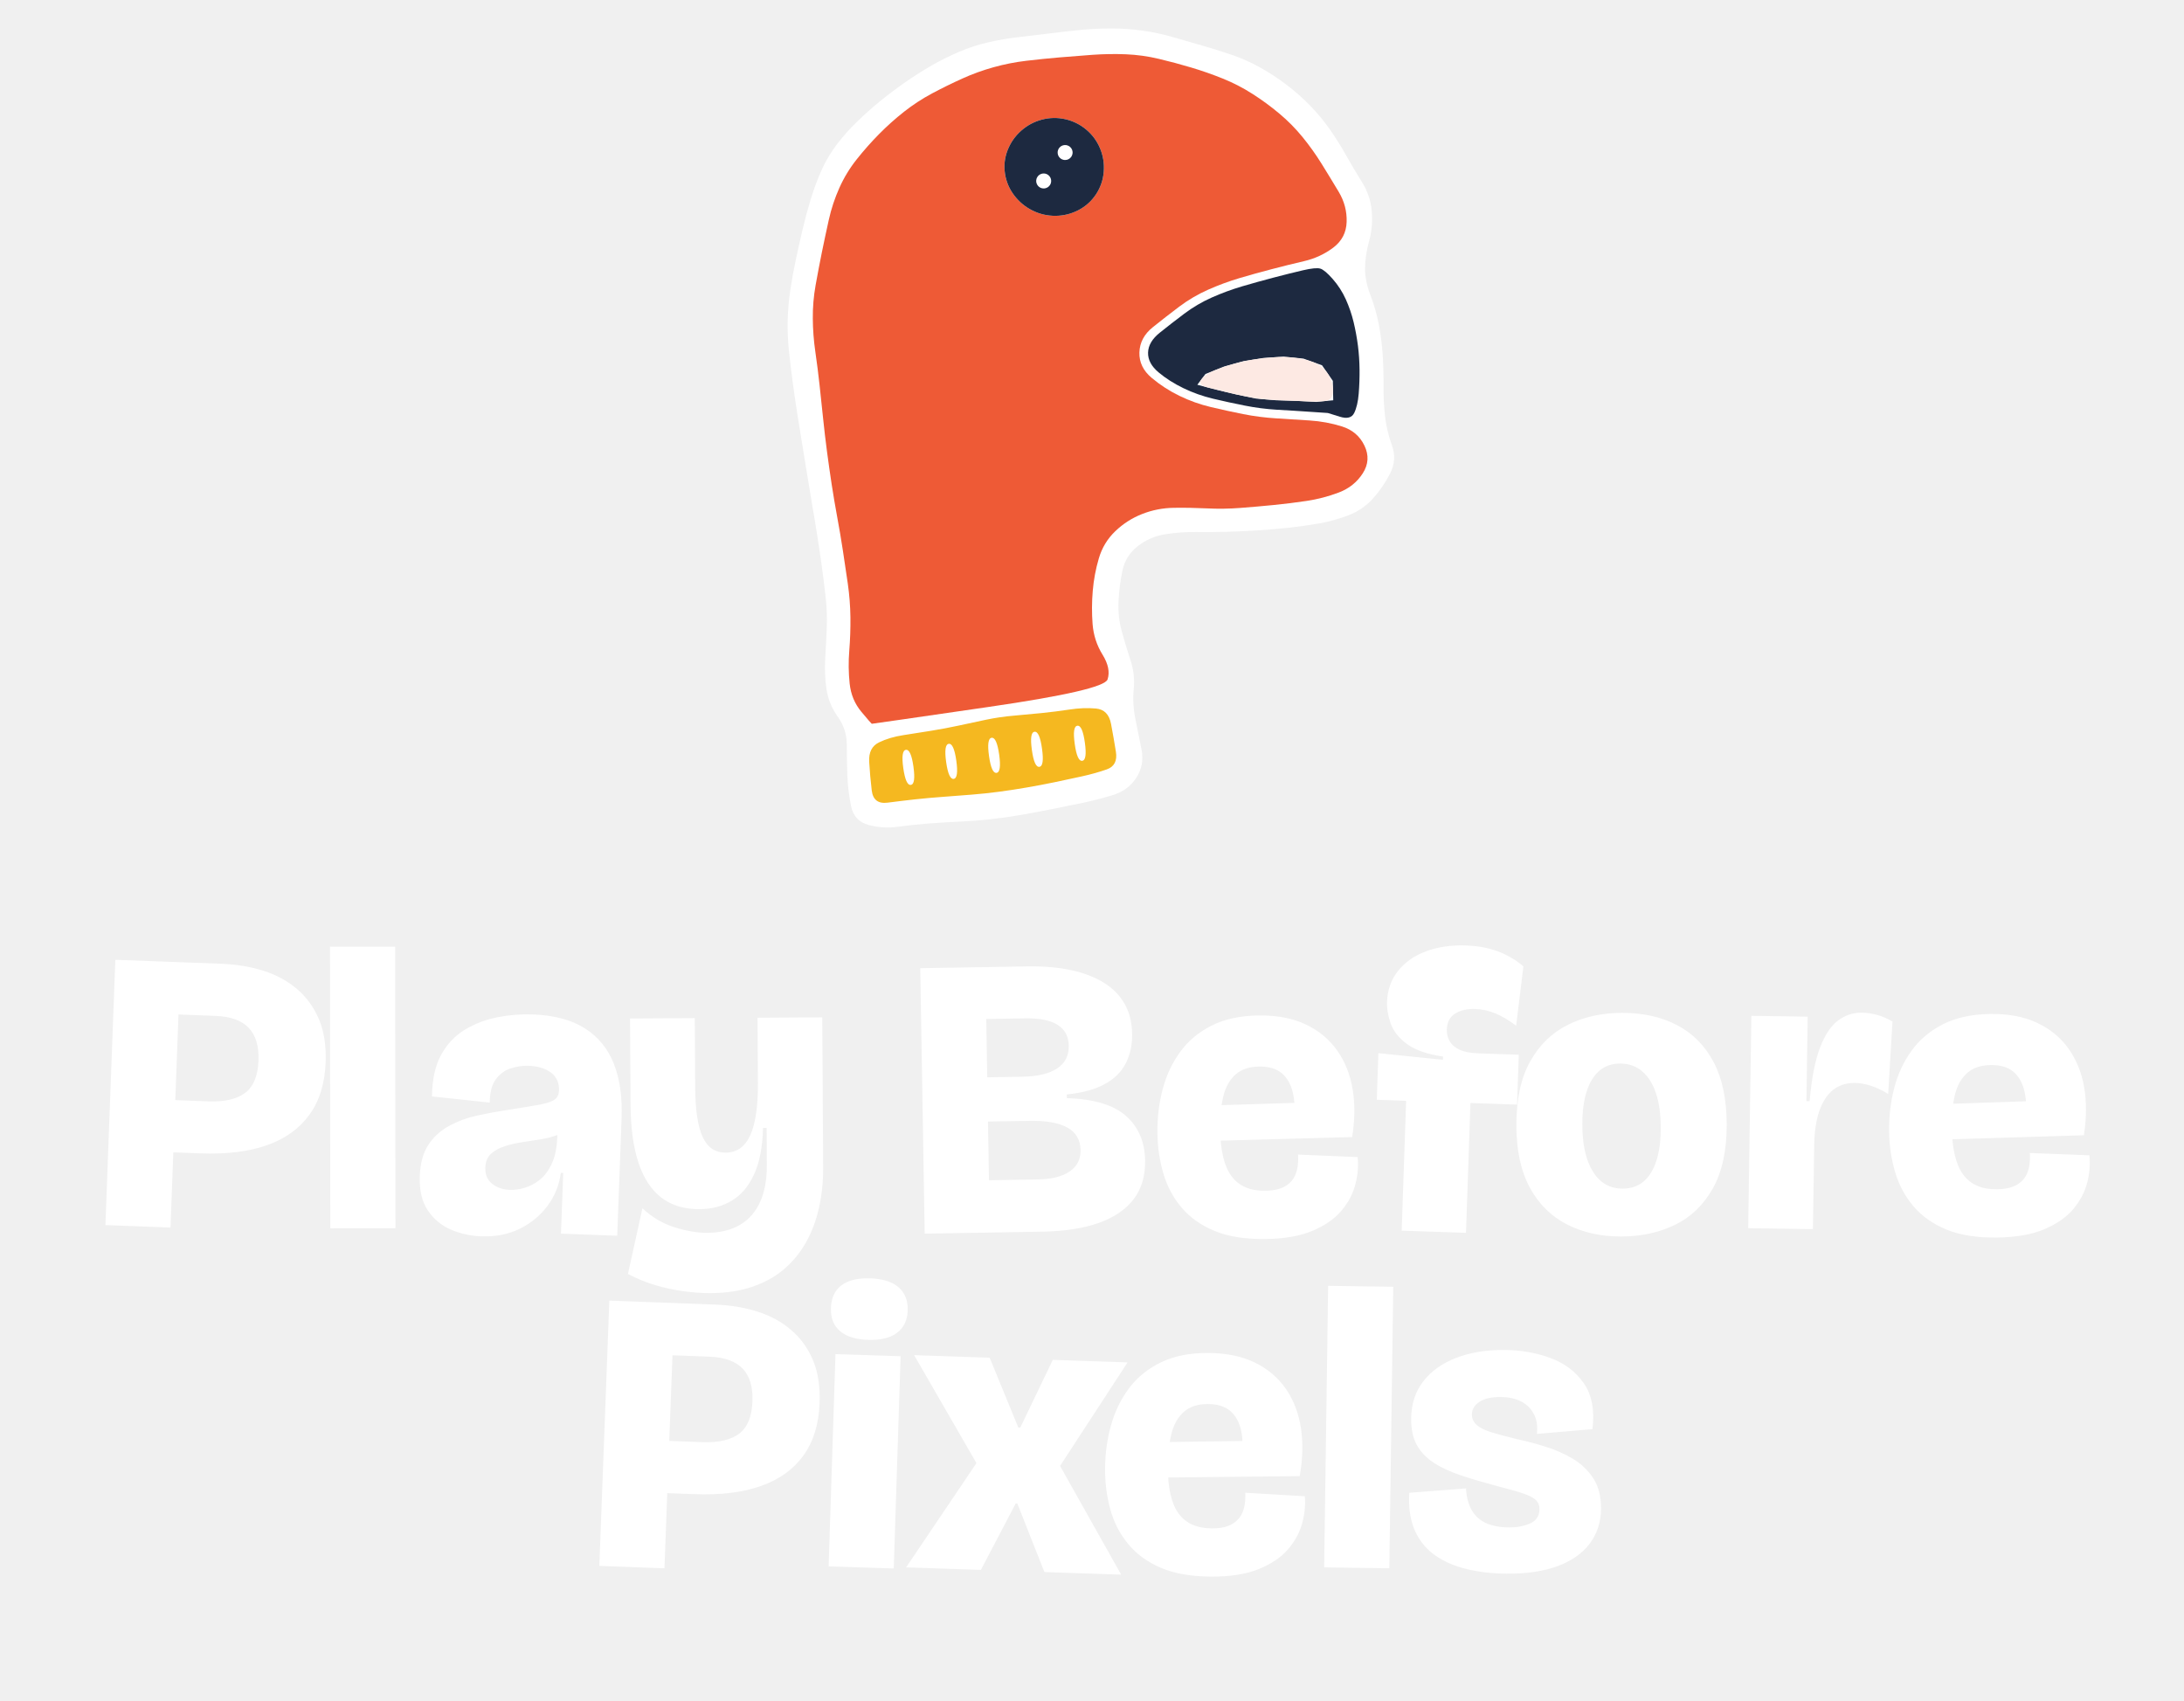
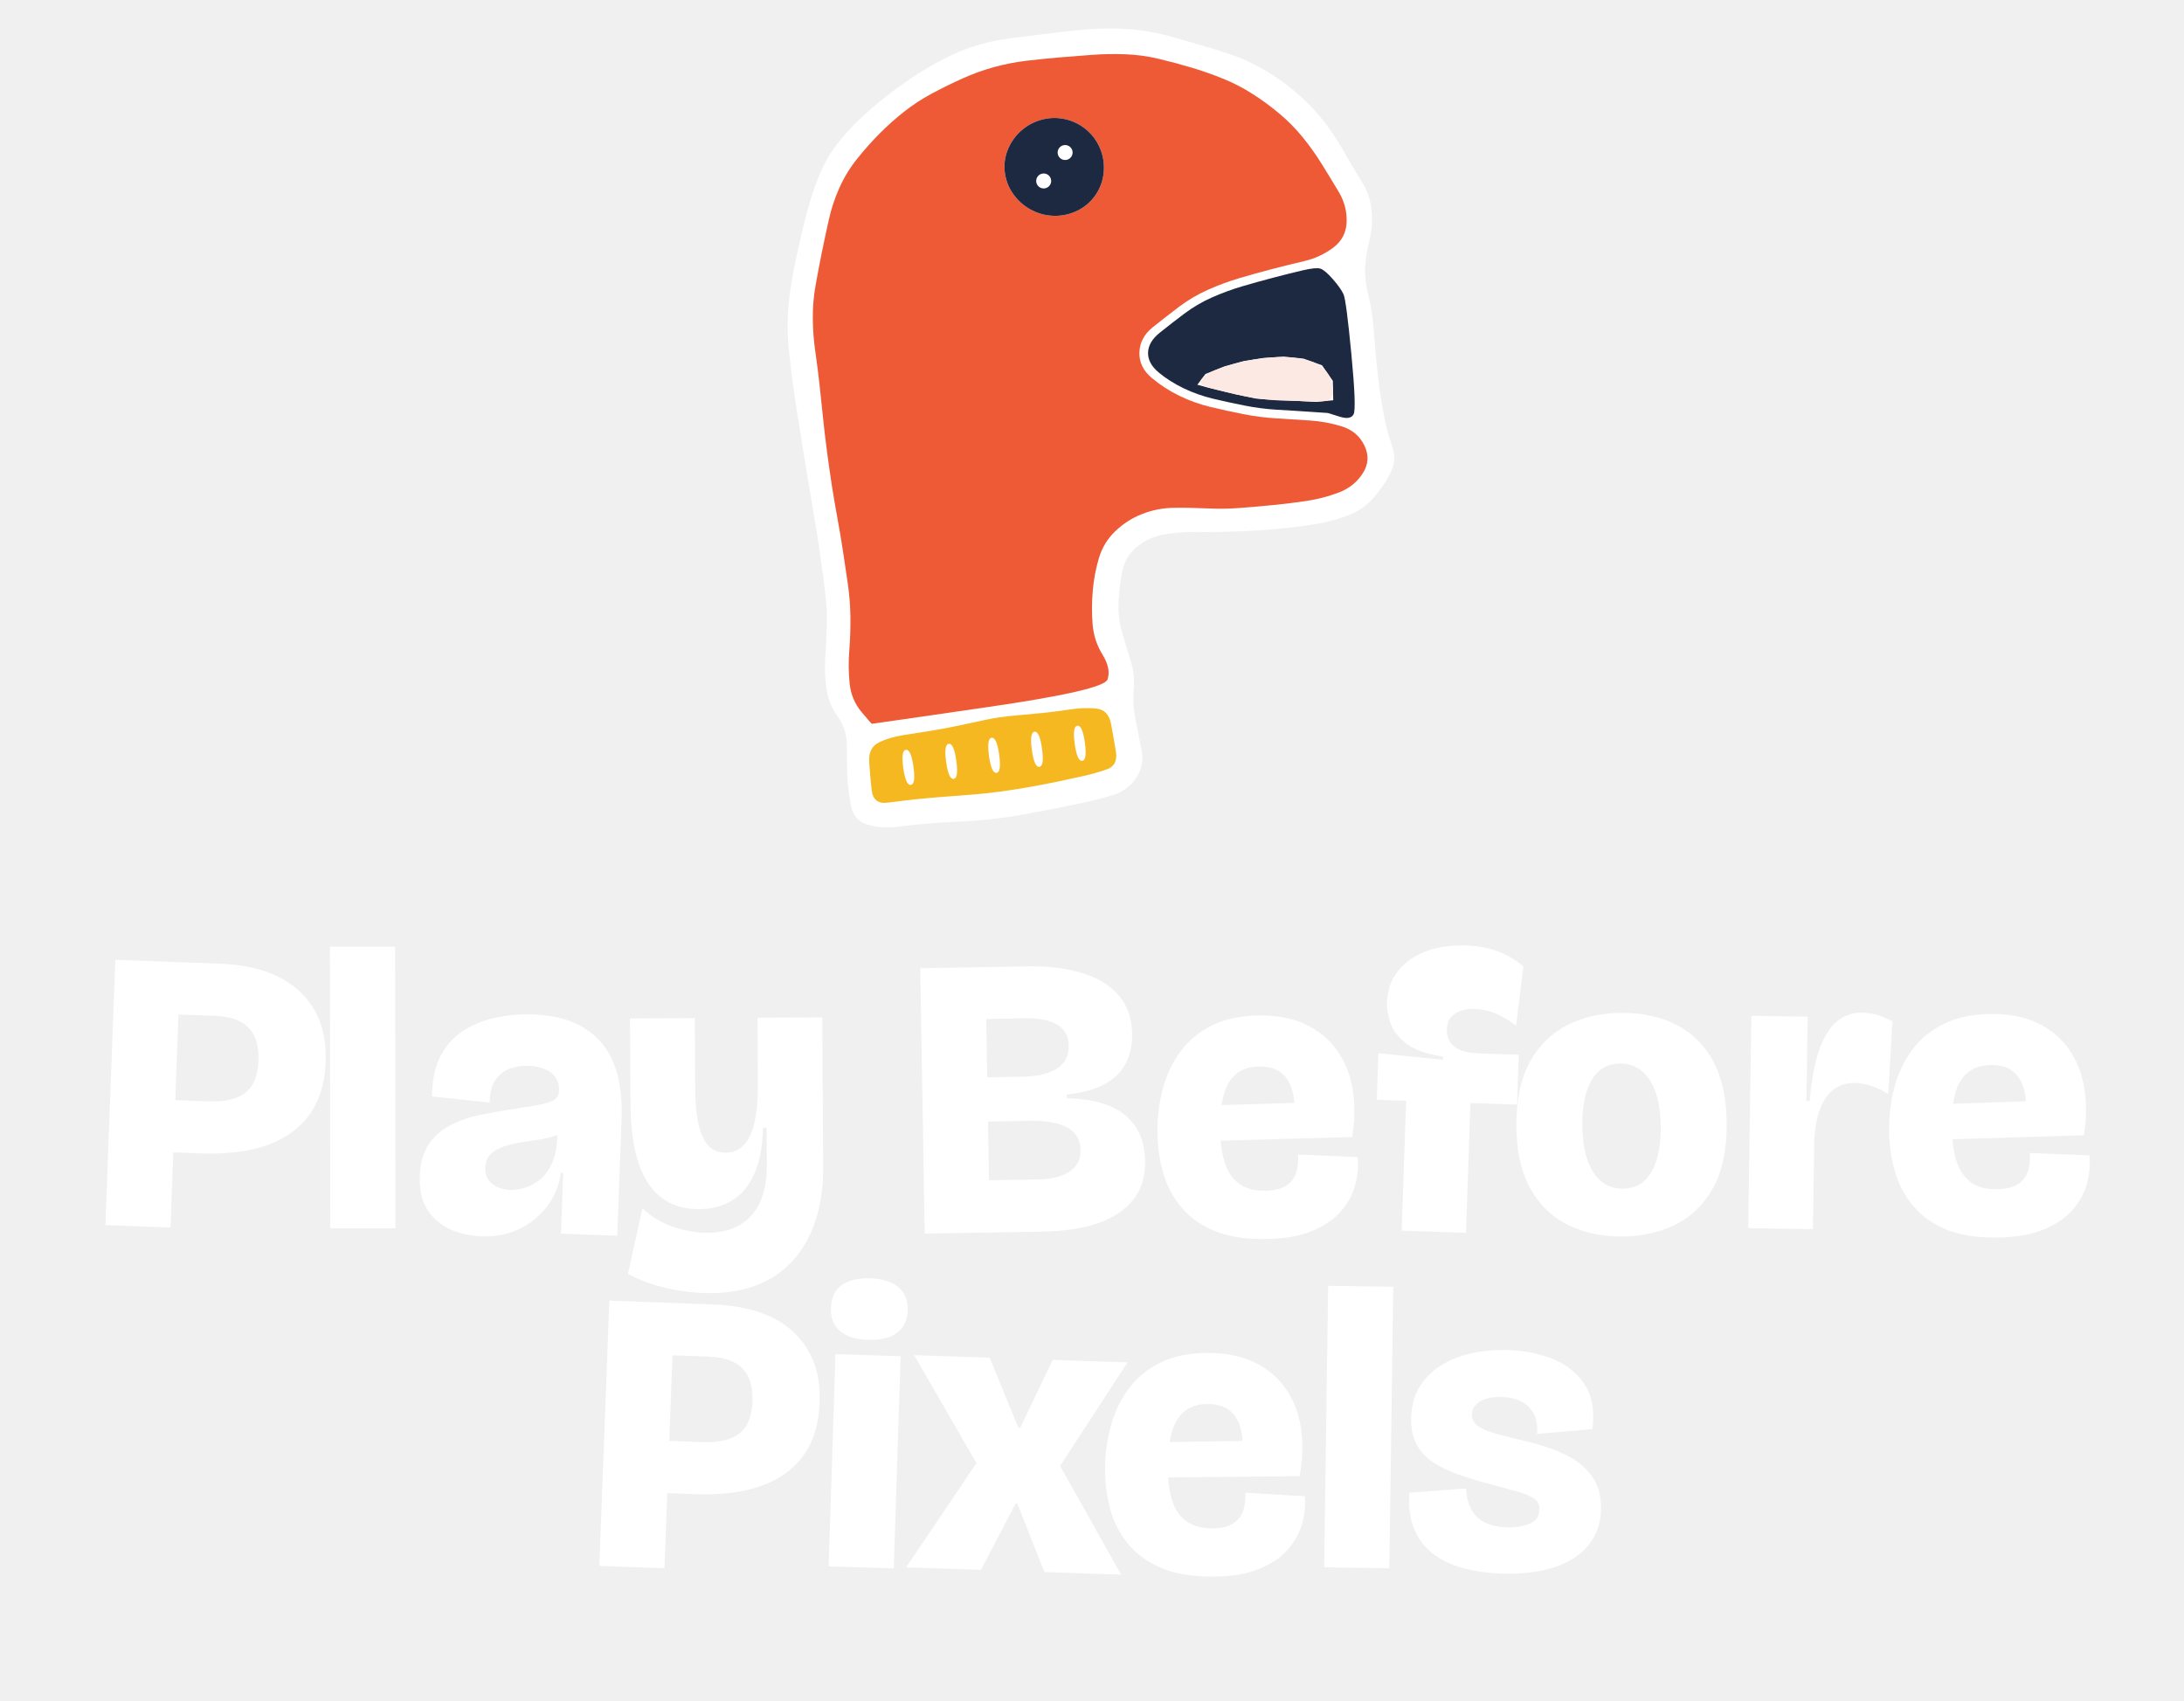
<svg xmlns="http://www.w3.org/2000/svg" viewBox="0 0 570.15 444" width="570.15" height="444" role="img" aria-label="Play Before Pixels (on ink)">
-   <path fill="#FFFFFF" d="M218.71 187.09Q221.07 190.38 221.06 194.41Q221.06 198.44 221.21 202.46Q221.37 206.47 222.17 210.4Q222.97 214.32 226.72 215.34Q230.46 216.36 234.48 215.81Q238.5 215.26 242.53 214.95Q246.57 214.65 250.61 214.47Q254.66 214.29 258.69 213.84Q262.71 213.4 266.7 212.7Q270.69 211.99 274.66 211.2Q278.64 210.41 282.6 209.58Q286.57 208.75 290.53 207.54Q294.49 206.34 296.65 203.01Q298.81 199.69 298 195.64Q297.19 191.6 296.39 187.63Q295.6 183.66 295.97 179.82Q296.34 175.97 295.1 172.27Q293.87 168.56 292.84 164.77Q291.8 160.99 292 156.99Q292.19 152.99 293 149.04Q293.81 145.1 296.97 142.61Q300.13 140.12 304.1 139.48Q308.08 138.83 312.13 138.88Q316.17 138.93 320.2 138.82Q324.23 138.71 328.26 138.45Q332.29 138.2 336.31 137.77Q340.32 137.34 344.3 136.65Q348.27 135.95 352.04 134.5Q355.8 133.06 358.43 130.12Q361.06 127.18 362.9 123.6Q364.74 120.02 363.37 116.23Q362 112.44 361.57 108.64Q361.15 104.84 361.18 100.8Q361.22 96.77 360.97 92.75Q360.71 88.72 359.96 84.76Q359.21 80.8 357.76 77.04Q356.31 73.28 356.35 69.98Q356.39 66.68 357.43 62.88Q358.48 59.09 358.1 55.04Q357.72 51 355.57 47.56Q353.41 44.11 351.43 40.58Q349.44 37.04 347.11 33.71Q344.78 30.37 341.92 27.47Q339.07 24.57 335.82 22.1Q332.58 19.64 329.02 17.65Q325.47 15.66 321.63 14.34Q317.78 13.03 313.9 11.91Q310.02 10.78 306.13 9.67Q302.24 8.55 298.24 7.99Q294.24 7.43 290.19 7.43Q286.14 7.42 282.11 7.81Q278.07 8.2 274.06 8.72Q270.05 9.23 266.03 9.68Q262.02 10.13 258.06 11.03Q254.1 11.93 250.37 13.53Q246.64 15.12 243.14 17.14Q239.63 19.17 236.33 21.46Q233.04 23.76 229.91 26.29Q226.79 28.82 223.88 31.63Q220.96 34.43 218.51 37.64Q216.06 40.85 214.43 44.52Q212.81 48.2 211.64 52.03Q210.47 55.86 209.55 59.78Q208.63 63.71 207.78 67.67Q206.93 71.62 206.33 75.61Q205.73 79.59 205.63 83.64Q205.54 87.69 205.97 91.72Q206.41 95.75 206.94 99.75Q207.47 103.76 208.1 107.76Q208.73 111.76 209.39 115.75Q210.05 119.74 210.69 123.73Q211.32 127.72 212.01 131.7Q212.71 135.68 213.33 139.68Q213.96 143.68 214.52 147.69Q215.07 151.7 215.53 155.74Q215.99 159.77 215.84 163.82Q215.68 167.88 215.43 171.9Q215.18 175.93 215.76 179.87Q216.35 183.81 218.71 187.09Z" />
+   <path fill="#FFFFFF" d="M218.71 187.09Q221.07 190.38 221.06 194.41Q221.06 198.44 221.21 202.45Q221.37 206.46 222.16 210.38Q222.96 214.3 226.7 215.33Q230.44 216.36 234.46 215.81Q238.48 215.26 242.51 214.96Q246.54 214.65 250.58 214.47Q254.62 214.29 258.65 213.85Q262.67 213.4 266.66 212.7Q270.65 212 274.62 211.21Q278.58 210.42 282.55 209.59Q286.52 208.76 290.48 207.56Q294.43 206.36 296.62 203.06Q298.81 199.76 298 195.71Q297.2 191.67 296.41 187.7Q295.62 183.74 295.97 179.89Q296.31 176.05 295.12 172.34Q293.92 168.64 292.86 164.86Q291.81 161.08 292 157.08Q292.19 153.09 292.97 149.14Q293.76 145.19 296.89 142.68Q300.03 140.16 303.99 139.5Q307.96 138.83 312.01 138.88Q316.05 138.92 320.08 138.82Q324.1 138.72 328.13 138.47Q332.16 138.21 336.17 137.79Q340.19 137.36 344.16 136.68Q348.14 136 351.9 134.56Q355.67 133.11 358.33 130.21Q360.98 127.3 362.86 123.74Q364.74 120.18 363.4 116.38Q362.06 112.57 361.34 108.76Q360.61 104.95 360.08 100.94Q359.55 96.93 359.19 92.91Q358.84 88.88 358.5 84.85Q358.16 80.83 357.19 76.95Q356.22 73.08 356.38 69.8Q356.54 66.53 357.51 62.7Q358.48 58.87 358.06 54.84Q357.63 50.81 355.47 47.38Q353.31 43.94 351.32 40.41Q349.34 36.87 347 33.55Q344.66 30.22 341.79 27.33Q338.92 24.45 335.67 21.99Q332.42 19.54 328.86 17.57Q325.3 15.59 321.46 14.28Q317.62 12.96 313.74 11.85Q309.86 10.74 305.98 9.63Q302.09 8.52 298.09 7.97Q294.09 7.42 290.04 7.43Q285.99 7.44 281.96 7.82Q277.93 8.21 273.92 8.73Q269.91 9.25 265.9 9.71Q261.88 10.16 257.93 11.06Q253.98 11.97 250.25 13.57Q246.53 15.17 243.03 17.2Q239.52 19.23 236.24 21.53Q232.95 23.83 229.83 26.37Q226.71 28.9 223.81 31.7Q220.9 34.51 218.45 37.72Q215.99 40.93 214.38 44.6Q212.77 48.28 211.61 52.11Q210.45 55.94 209.53 59.87Q208.61 63.79 207.76 67.74Q206.92 71.69 206.32 75.68Q205.73 79.67 205.64 83.71Q205.54 87.76 205.98 91.78Q206.42 95.81 206.95 99.81Q207.48 103.82 208.11 107.81Q208.74 111.81 209.4 115.8Q210.06 119.79 210.69 123.77Q211.33 127.76 212.02 131.74Q212.71 135.71 213.34 139.71Q213.97 143.71 214.52 147.72Q215.08 151.73 215.54 155.76Q215.99 159.79 215.84 163.84Q215.68 167.89 215.43 171.92Q215.18 175.94 215.76 179.87Q216.35 183.81 218.71 187.09Z" />
  <path fill="#EE5A36" d="M257.95 184.56Q288.22 180.17 289.14 177.35Q290.07 174.52 287.82 170.88Q285.57 167.24 285.23 162.92Q284.9 158.59 285.27 154.26Q285.63 149.94 286.85 145.79Q288.06 141.64 291.14 138.68Q294.22 135.72 298.18 134.17Q302.14 132.62 306.43 132.56Q310.72 132.5 315.08 132.71Q319.44 132.93 323.8 132.59Q328.15 132.26 332.48 131.83Q336.8 131.4 341.1 130.76Q345.39 130.12 349.46 128.58Q353.52 127.05 355.76 123.56Q358 120.07 356.2 116.33Q354.41 112.6 350.33 111.32Q346.25 110.04 341.87 109.76Q337.5 109.47 333.15 109.21Q328.8 108.94 324.54 108.1Q320.28 107.25 316.07 106.25Q311.85 105.25 307.94 103.35Q304.02 101.46 300.68 98.66Q297.33 95.86 297.45 91.98Q297.58 88.11 300.98 85.39Q304.37 82.67 307.86 80.04Q311.35 77.42 315.35 75.64Q319.35 73.86 323.54 72.61Q327.73 71.37 331.96 70.27Q336.19 69.16 340.44 68.17Q344.69 67.18 348.06 64.64Q351.42 62.1 351.55 57.93Q351.68 53.76 349.5 50.11Q347.31 46.45 345.04 42.79Q342.77 39.13 340.04 35.78Q337.31 32.43 333.97 29.64Q330.63 26.84 326.94 24.49Q323.25 22.13 319.19 20.5Q315.13 18.86 310.95 17.62Q306.77 16.37 302.51 15.36Q298.26 14.35 293.9 14.17Q289.53 14 285.19 14.31Q280.84 14.62 276.53 14.99Q272.22 15.36 267.9 15.87Q263.58 16.38 259.38 17.55Q255.17 18.72 251.19 20.52Q247.21 22.32 243.34 24.38Q239.48 26.44 236.03 29.15Q232.58 31.87 229.5 34.99Q226.42 38.11 223.67 41.57Q220.92 45.02 219.12 49.05Q217.32 53.08 216.37 57.36Q215.42 61.64 214.55 65.89Q213.69 70.15 212.92 74.45Q212.15 78.76 212.19 83.13Q212.22 87.51 212.85 91.83Q213.48 96.16 213.95 100.49Q214.42 104.82 214.87 109.16Q215.32 113.51 215.89 117.84Q216.46 122.17 217.12 126.48Q217.79 130.8 218.58 135.09Q219.38 139.39 220.04 143.71Q220.7 148.04 221.33 152.38Q221.95 156.72 222.01 161.11Q222.06 165.5 221.71 169.85Q221.36 174.2 221.81 178.44Q222.26 182.68 224.86 185.8Q227.46 188.91 227.58 188.94Q227.69 188.96 257.95 184.56ZM288.14 44.86Q287.88 48.05 286.12 50.73Q284.35 53.4 281.51 54.87Q278.67 56.33 275.51 56.34Q272.35 56.35 269.53 54.95Q266.71 53.55 264.78 51.02Q262.85 48.5 262.36 45.33Q261.88 42.16 263.05 39.18Q264.22 36.21 266.59 34.12Q268.95 32.03 271.98 31.23Q275.01 30.43 278.07 31.11Q281.14 31.8 283.55 33.81Q285.97 35.83 287.19 38.76Q288.4 41.68 288.14 44.86Z" />
-   <path fill="#1D2940" d="M354.7 102.77Q354.95 99.64 354.92 96.5Q354.89 93.36 354.5 90.25Q354.1 87.14 353.37 84.08Q352.63 81.02 351.33 78.13Q350.03 75.25 347.94 72.86Q345.84 70.47 344.68 70.12Q343.52 69.77 340.13 70.56Q336.74 71.35 332.54 72.45Q328.34 73.55 324.23 74.76Q320.13 75.98 316.31 77.68Q312.5 79.38 309.13 81.91Q305.76 84.45 302.78 86.84Q299.8 89.22 299.71 92.03Q299.63 94.83 302.44 97.19Q305.25 99.55 308.94 101.33Q312.62 103.11 316.69 104.08Q320.76 105.05 324.92 105.87Q329.08 106.7 333.36 106.96Q337.64 107.21 337.64 107.21Q337.65 107.21 342.02 107.5Q346.4 107.79 346.53 107.8Q346.66 107.82 346.79 107.85Q346.92 107.89 349.77 108.78Q352.62 109.67 353.53 107.79Q354.44 105.91 354.7 102.77ZM345.84 104.7Q343.63 104.92 343.63 104.92Q343.63 104.92 343.63 104.92Q343.63 104.92 341.02 104.78Q338.41 104.63 335.79 104.56Q333.16 104.49 333.16 104.49Q333.16 104.49 330.55 104.27Q327.94 104.05 327.94 104.05Q327.94 104.05 325.37 103.52Q322.8 102.99 322.8 102.99Q322.8 102.99 320.25 102.38Q317.69 101.77 317.69 101.77Q317.69 101.77 315.14 101.11Q312.58 100.44 312.58 100.44Q312.58 100.44 312.58 100.44Q312.58 100.44 312.58 100.44Q312.58 100.44 312.58 100.44Q312.58 100.44 312.58 100.44Q312.58 100.44 312.58 100.44Q312.58 100.44 312.58 100.44Q312.58 100.44 312.58 100.44Q312.58 100.44 312.58 100.44Q312.58 100.44 312.58 100.44Q312.57 100.44 312.57 100.44Q312.57 100.44 312.57 100.44Q312.57 100.44 312.57 100.43Q312.57 100.43 312.57 100.43Q312.57 100.43 312.57 100.43Q312.57 100.43 312.57 100.43Q312.57 100.43 312.57 100.43Q312.57 100.43 312.58 100.43Q312.58 100.43 312.58 100.43Q312.58 100.43 312.58 100.43Q312.58 100.43 313.63 99.03Q314.69 97.64 314.69 97.64Q314.69 97.64 314.69 97.64Q314.69 97.64 314.69 97.63Q314.69 97.63 314.69 97.63Q314.69 97.63 314.69 97.63Q314.69 97.63 314.7 97.63Q314.7 97.63 317.15 96.65Q319.61 95.66 319.61 95.66Q319.61 95.66 322.15 94.96Q324.68 94.26 324.68 94.26Q324.68 94.26 327.27 93.85Q329.85 93.44 329.85 93.44Q329.85 93.44 332.46 93.27Q335.06 93.09 335.07 93.09Q335.07 93.09 335.07 93.09Q335.07 93.09 337.67 93.35Q340.27 93.61 340.27 93.61Q340.27 93.61 340.27 93.61Q340.27 93.61 342.7 94.48Q345.13 95.36 345.13 95.36Q345.13 95.36 345.13 95.36Q345.13 95.36 345.13 95.36Q345.13 95.36 345.13 95.36Q345.13 95.36 345.13 95.36Q345.13 95.36 345.13 95.36Q345.13 95.36 346.54 97.39Q347.95 99.42 347.95 99.42Q347.95 99.42 347.95 99.42Q347.95 99.42 347.95 99.42Q347.95 99.42 347.95 99.42Q347.95 99.42 347.95 99.42Q347.95 99.42 347.95 99.42Q347.95 99.42 348 101.95Q348.05 104.48 348.05 104.48Q348.05 104.48 348.05 104.48Q348.05 104.48 348.05 104.48Q348.05 104.48 348.05 104.48Q348.05 104.48 348.05 104.48Q348.05 104.48 348.05 104.48Q348.05 104.48 348.05 104.48Q348.05 104.48 348.04 104.48Q348.04 104.48 348.04 104.48Q348.04 104.48 348.04 104.48Q348.04 104.48 348.04 104.48Q348.04 104.48 348.04 104.48Q348.04 104.48 348.04 104.48Q348.04 104.49 348.04 104.49Q348.04 104.49 348.04 104.49Q348.04 104.49 345.84 104.7Z" />
+   <path fill="#1D2940" d="M352.79 92.48Q351.45 78.41 350.74 76.83Q350.03 75.25 347.94 72.86Q345.84 70.47 344.68 70.12Q343.52 69.77 340.13 70.56Q336.74 71.35 332.54 72.45Q328.34 73.55 324.23 74.76Q320.13 75.98 316.31 77.68Q312.5 79.38 309.13 81.91Q305.76 84.45 302.78 86.84Q299.8 89.22 299.71 92.03Q299.63 94.83 302.44 97.19Q305.25 99.55 308.94 101.33Q312.62 103.11 316.69 104.08Q320.76 105.05 324.92 105.87Q329.08 106.7 333.36 106.96Q337.64 107.21 337.64 107.21Q337.65 107.21 342.02 107.5Q346.4 107.79 346.53 107.8Q346.66 107.82 346.79 107.85Q346.92 107.89 349.77 108.78Q352.62 109.67 353.38 108.11Q354.13 106.55 352.79 92.48ZM345.84 104.7Q343.63 104.92 343.63 104.92Q343.63 104.92 343.63 104.92Q343.63 104.92 341.02 104.78Q338.41 104.63 335.79 104.56Q333.16 104.49 333.16 104.49Q333.16 104.49 330.55 104.27Q327.94 104.05 327.94 104.05Q327.94 104.05 325.37 103.52Q322.8 102.99 322.8 102.99Q322.8 102.99 320.25 102.38Q317.69 101.77 317.69 101.77Q317.69 101.77 315.14 101.11Q312.58 100.44 312.58 100.44Q312.58 100.44 312.58 100.44Q312.58 100.44 312.58 100.44Q312.58 100.44 312.58 100.44Q312.58 100.44 312.58 100.44Q312.58 100.44 312.58 100.44Q312.58 100.44 312.58 100.44Q312.58 100.44 312.58 100.44Q312.58 100.44 312.58 100.44Q312.58 100.44 312.58 100.44Q312.57 100.44 312.57 100.44Q312.57 100.44 312.57 100.44Q312.57 100.44 312.57 100.43Q312.57 100.43 312.57 100.43Q312.57 100.43 312.57 100.43Q312.57 100.43 312.57 100.43Q312.57 100.43 312.57 100.43Q312.57 100.43 312.58 100.43Q312.58 100.43 312.58 100.43Q312.58 100.43 312.58 100.43Q312.58 100.43 313.63 99.03Q314.69 97.64 314.69 97.64Q314.69 97.64 314.69 97.64Q314.69 97.64 314.69 97.63Q314.69 97.63 314.69 97.63Q314.69 97.63 314.69 97.63Q314.69 97.63 314.7 97.63Q314.7 97.63 317.15 96.65Q319.61 95.66 319.61 95.66Q319.61 95.66 322.15 94.96Q324.68 94.26 324.68 94.26Q324.68 94.26 327.27 93.85Q329.85 93.44 329.85 93.44Q329.85 93.44 332.46 93.27Q335.06 93.09 335.07 93.09Q335.07 93.09 335.07 93.09Q335.07 93.09 337.67 93.35Q340.27 93.61 340.27 93.61Q340.27 93.61 340.27 93.61Q340.27 93.61 342.7 94.48Q345.13 95.36 345.13 95.36Q345.13 95.36 345.13 95.36Q345.13 95.36 345.13 95.36Q345.13 95.36 345.13 95.36Q345.13 95.36 345.13 95.36Q345.13 95.36 345.13 95.36Q345.13 95.36 346.54 97.39Q347.95 99.42 347.95 99.42Q347.95 99.42 347.95 99.42Q347.95 99.42 347.95 99.42Q347.95 99.42 347.95 99.42Q347.95 99.42 347.95 99.42Q347.95 99.42 347.95 99.42Q347.95 99.42 348 101.95Q348.05 104.48 348.05 104.48Q348.05 104.48 348.05 104.48Q348.05 104.48 348.05 104.48Q348.05 104.48 348.05 104.48Q348.05 104.48 348.05 104.48Q348.05 104.48 348.05 104.48Q348.05 104.48 348.05 104.48Q348.05 104.48 348.04 104.48Q348.04 104.48 348.04 104.48Q348.04 104.48 348.04 104.48Q348.04 104.48 348.04 104.48Q348.04 104.48 348.04 104.48Q348.04 104.48 348.04 104.48Q348.04 104.49 348.04 104.49Q348.04 104.49 348.04 104.49Q348.04 104.49 345.84 104.7Z" />
  <path fill="#F5B820" d="M231.69 209.53Q235.38 209.05 239.02 208.65Q242.65 208.26 246.3 208Q249.95 207.74 253.59 207.44Q257.24 207.15 260.86 206.67Q264.48 206.19 268.09 205.56Q271.69 204.94 275.27 204.2Q278.86 203.46 282.42 202.67Q285.99 201.88 288.94 200.84Q291.89 199.8 291.31 196.21Q290.74 192.63 290.04 188.94Q289.33 185.24 286.08 184.95Q282.82 184.66 279.19 185.22Q275.56 185.77 271.92 186.14Q268.28 186.5 264.64 186.82Q260.99 187.13 257.41 187.88Q253.83 188.63 250.26 189.41Q246.69 190.18 243.08 190.76Q239.46 191.34 235.85 191.9Q232.23 192.45 229.46 193.8Q226.69 195.16 226.91 198.89Q227.13 202.62 227.57 206.31Q228.01 210 231.69 209.53ZM235.81 200.5Q235.17 195.92 236.49 195.74Q237.82 195.55 238.46 200.13Q239.1 204.71 237.78 204.89Q236.46 205.08 235.81 200.5ZM247 198.93Q246.36 194.35 247.68 194.17Q249 193.98 249.65 198.56Q250.29 203.13 248.97 203.32Q247.65 203.5 247 198.93ZM258.19 197.36Q257.55 192.78 258.87 192.59Q260.19 192.41 260.84 196.98Q261.48 201.56 260.16 201.75Q258.83 201.93 258.19 197.36ZM271.34 200.17Q270.02 200.36 269.38 195.78Q268.74 191.21 270.06 191.02Q271.38 190.83 272.02 195.41Q272.67 199.99 271.34 200.17ZM282.53 198.6Q281.21 198.79 280.57 194.21Q279.92 189.63 281.25 189.45Q282.57 189.26 283.21 193.84Q283.85 198.42 282.53 198.6Z" />
  <path fill="#FDE9E3" d="M345.83 104.69Q348.04 104.48 347.99 101.95Q347.94 99.42 346.53 97.39Q345.13 95.37 342.7 94.49Q340.27 93.62 337.67 93.36Q335.07 93.1 332.46 93.28Q329.85 93.45 327.27 93.86Q324.68 94.27 322.15 94.97Q319.62 95.67 317.16 96.65Q314.7 97.64 313.64 99.04Q312.58 100.43 315.14 101.1Q317.7 101.76 320.25 102.37Q322.8 102.98 325.37 103.51Q327.94 104.04 330.55 104.26Q333.17 104.48 335.79 104.55Q338.41 104.62 341.02 104.77Q343.63 104.91 345.83 104.69Z" />
  <path fill="#1D2940" d="M287.19 38.76Q285.97 35.83 283.55 33.81Q281.14 31.8 278.07 31.11Q275.01 30.43 271.98 31.23Q268.95 32.03 266.59 34.12Q264.22 36.21 263.05 39.18Q261.88 42.16 262.36 45.33Q262.85 48.5 264.78 51.02Q266.71 53.55 269.53 54.95Q272.35 56.35 275.51 56.34Q278.67 56.33 281.51 54.87Q284.35 53.4 286.12 50.73Q287.88 48.05 288.14 44.86Q288.4 41.68 287.19 38.76ZM279.97 39.47Q279.99 39.54 280 39.62Q280 39.7 280.01 39.77Q280.01 39.85 280 39.93Q280 40 279.99 40.08Q279.98 40.15 279.96 40.23Q279.95 40.3 279.92 40.38Q279.9 40.45 279.87 40.52Q279.85 40.59 279.81 40.66Q279.78 40.73 279.74 40.8Q279.7 40.86 279.66 40.93Q279.61 40.99 279.57 41.05Q279.52 41.11 279.46 41.16Q279.41 41.22 279.35 41.27Q279.3 41.32 279.24 41.37Q279.18 41.41 279.11 41.45Q279.05 41.5 278.98 41.53Q278.91 41.57 278.84 41.6Q278.77 41.63 278.7 41.66Q278.63 41.68 278.55 41.7Q278.48 41.72 278.4 41.73Q278.33 41.75 278.25 41.75Q278.18 41.76 278.1 41.76Q278.02 41.77 277.95 41.76Q277.87 41.76 277.79 41.75Q277.72 41.74 277.64 41.72Q277.57 41.7 277.49 41.68Q277.42 41.66 277.35 41.63Q277.28 41.6 277.21 41.57Q277.14 41.54 277.07 41.5Q277.01 41.46 276.94 41.42Q276.88 41.37 276.82 41.32Q276.76 41.28 276.71 41.22Q276.65 41.17 276.6 41.11Q276.55 41.06 276.5 40.99Q276.46 40.93 276.42 40.87Q276.37 40.81 276.34 40.74Q276.3 40.67 276.27 40.6Q276.24 40.53 276.22 40.46Q276.19 40.39 276.17 40.31Q276.15 40.24 276.14 40.16Q276.12 40.09 276.12 40.01Q276.11 39.93 276.11 39.86Q276.1 39.78 276.11 39.7Q276.11 39.63 276.12 39.55Q276.13 39.48 276.15 39.4Q276.17 39.33 276.19 39.25Q276.21 39.18 276.24 39.11Q276.27 39.04 276.3 38.97Q276.33 38.9 276.37 38.83Q276.41 38.77 276.45 38.7Q276.5 38.64 276.55 38.58Q276.59 38.52 276.65 38.47Q276.7 38.41 276.76 38.36Q276.81 38.31 276.88 38.26Q276.94 38.22 277 38.17Q277.07 38.13 277.13 38.1Q277.2 38.06 277.27 38.03Q277.34 38 277.41 37.97Q277.49 37.95 277.56 37.93Q277.63 37.91 277.71 37.9Q277.78 37.88 277.86 37.87Q277.94 37.87 278.01 37.87Q278.09 37.86 278.17 37.87Q278.24 37.87 278.32 37.88Q278.39 37.89 278.47 37.91Q278.54 37.93 278.62 37.95Q278.69 37.97 278.76 38Q278.83 38.02 278.9 38.06Q278.97 38.09 279.04 38.13Q279.1 38.17 279.17 38.21Q279.23 38.26 279.29 38.3Q279.35 38.35 279.4 38.41Q279.46 38.46 279.51 38.52Q279.56 38.57 279.61 38.63Q279.65 38.7 279.7 38.76Q279.74 38.82 279.77 38.89Q279.81 38.96 279.84 39.03Q279.87 39.1 279.9 39.17Q279.92 39.24 279.94 39.32Q279.96 39.39 279.97 39.47ZM274.38 46.89Q274.39 46.97 274.4 47.04Q274.41 47.12 274.41 47.2Q274.41 47.27 274.41 47.35Q274.4 47.43 274.39 47.5Q274.38 47.58 274.37 47.65Q274.35 47.73 274.33 47.8Q274.31 47.87 274.28 47.95Q274.25 48.02 274.22 48.09Q274.18 48.16 274.15 48.22Q274.11 48.29 274.06 48.35Q274.02 48.41 273.97 48.47Q273.92 48.53 273.87 48.59Q273.82 48.64 273.76 48.69Q273.7 48.74 273.64 48.79Q273.58 48.84 273.52 48.88Q273.45 48.92 273.38 48.96Q273.32 48.99 273.25 49.02Q273.18 49.05 273.1 49.08Q273.03 49.11 272.96 49.12Q272.88 49.14 272.81 49.16Q272.73 49.17 272.66 49.18Q272.58 49.19 272.5 49.19Q272.43 49.19 272.35 49.19Q272.27 49.18 272.2 49.17Q272.12 49.16 272.05 49.14Q271.97 49.13 271.9 49.11Q271.83 49.08 271.75 49.06Q271.68 49.03 271.61 49Q271.55 48.96 271.48 48.92Q271.41 48.88 271.35 48.84Q271.29 48.8 271.23 48.75Q271.17 48.7 271.11 48.65Q271.06 48.59 271.01 48.54Q270.96 48.48 270.91 48.42Q270.86 48.36 270.82 48.29Q270.78 48.23 270.74 48.16Q270.71 48.09 270.68 48.02Q270.65 47.95 270.62 47.88Q270.6 47.81 270.58 47.74Q270.56 47.66 270.54 47.59Q270.53 47.51 270.52 47.43Q270.51 47.36 270.51 47.28Q270.51 47.2 270.51 47.13Q270.52 47.05 270.53 46.98Q270.54 46.9 270.56 46.83Q270.57 46.75 270.59 46.68Q270.62 46.6 270.64 46.53Q270.67 46.46 270.71 46.39Q270.74 46.32 270.78 46.26Q270.82 46.19 270.86 46.13Q270.9 46.06 270.95 46.01Q271 45.95 271.05 45.89Q271.11 45.84 271.16 45.78Q271.22 45.73 271.28 45.69Q271.34 45.64 271.41 45.6Q271.47 45.56 271.54 45.52Q271.61 45.48 271.68 45.45Q271.75 45.42 271.82 45.4Q271.89 45.37 271.97 45.35Q272.04 45.33 272.11 45.32Q272.19 45.31 272.27 45.3Q272.34 45.29 272.42 45.29Q272.5 45.29 272.57 45.29Q272.65 45.3 272.72 45.31Q272.8 45.32 272.88 45.33Q272.95 45.35 273.02 45.37Q273.1 45.39 273.17 45.42Q273.24 45.45 273.31 45.48Q273.38 45.52 273.44 45.55Q273.51 45.59 273.57 45.64Q273.64 45.68 273.7 45.73Q273.75 45.78 273.81 45.83Q273.87 45.88 273.92 45.94Q273.97 46 274.01 46.06Q274.06 46.12 274.1 46.18Q274.14 46.25 274.18 46.32Q274.22 46.38 274.25 46.45Q274.28 46.52 274.3 46.6Q274.33 46.67 274.35 46.74Q274.37 46.82 274.38 46.89Z" />
  <path fill="#FFFFFF" d="M40.95 300.65 41.46 287.01 54.36 287.5Q60.76 287.74 64.01 285.28Q67.25 282.83 67.48 276.85Q67.69 271.18 64.91 268.29Q62.13 265.41 56.25 265.19L42.3 264.66L42.81 251.02L57.71 251.58Q63.69 251.81 68.78 253.41Q73.86 255.02 77.58 258.21Q81.3 261.4 83.27 266.09Q85.25 270.79 85.01 277.3Q84.7 285.59 80.76 291.01Q76.83 296.43 69.7 298.95Q62.56 301.46 52.38 301.08ZM27.52 319.8 30.11 250.55 47.11 251.18 44.51 320.44ZM86.22 320.63 86.15 247.13 103.16 247.12 103.23 320.62ZM125.61 322.73Q121.41 322.58 117.69 320.97Q113.97 319.36 111.68 315.96Q109.39 312.57 109.59 307.01Q109.78 301.87 111.9 298.74Q114.01 295.61 117.44 293.8Q120.87 291.98 124.89 291.13Q128.92 290.28 132.83 289.69Q138.32 288.84 141.07 288.32Q143.82 287.79 144.85 286.98Q145.88 286.18 145.93 284.71Q146.05 281.67 143.85 280.01Q141.65 278.35 137.98 278.22Q135.67 278.13 133.33 278.89Q130.99 279.64 129.44 281.74Q127.89 283.83 127.85 287.82L112.78 286.22Q112.82 279.6 115.18 275.32Q117.55 271.05 121.47 268.73Q125.39 266.4 129.99 265.52Q134.59 264.64 139.11 264.81Q147.4 265.12 152.63 268.41Q157.87 271.71 160.22 277.62Q162.58 283.54 162.27 291.83L161.91 301.7Q161.78 305.16 161.65 308.67Q161.52 312.19 161.39 315.65Q161.26 319.11 161.13 322.58L146.44 322.03Q146.58 318.25 146.73 314.37Q146.87 310.49 147.03 306.19L146.4 306.16Q145.8 310.87 142.98 314.71Q140.16 318.54 135.72 320.74Q131.28 322.94 125.61 322.73ZM133.1 310.61Q134.88 310.68 136.96 310.07Q139.03 309.46 140.92 307.96Q142.82 306.45 144.07 303.71Q145.33 300.98 145.48 296.88L145.58 294.37L148.42 294.16Q147.53 295.49 145.56 296.26Q143.59 297.02 141.16 297.41Q138.72 297.79 136.24 298.17Q133.76 298.55 131.63 299.26Q129.5 299.97 128.14 301.23Q126.78 302.5 126.7 304.8Q126.6 307.53 128.48 309.02Q130.37 310.51 133.1 310.61ZM185.48 337.56Q182.33 337.58 178.55 337.08Q174.76 336.58 170.98 335.45Q167.19 334.31 163.93 332.55L167.71 315.41Q171.51 318.96 176.19 320.4Q180.87 321.84 184.55 321.82Q189.69 321.79 193.2 319.72Q196.7 317.65 198.46 313.7Q200.22 309.76 200.19 304.09L200.13 294.43L199.19 294.43Q199.02 301.78 196.9 306.47Q194.77 311.15 191.11 313.38Q187.45 315.61 182.62 315.64Q176.63 315.67 172.68 312.65Q168.72 309.63 166.69 303.55Q164.66 297.47 164.61 288.34L164.47 265.87L181.38 265.77L181.48 283.83Q181.54 292.75 183.45 296.84Q185.37 300.92 189.46 300.89Q191.56 300.88 193.18 299.77Q194.8 298.66 195.84 296.39Q196.88 294.13 197.38 290.71Q197.89 287.3 197.86 282.78L197.76 265.67L214.66 265.57L214.89 304.63Q214.93 310.3 213.8 315.29Q212.68 320.29 210.39 324.34Q208.11 328.4 204.61 331.36Q201.11 334.32 196.34 335.92Q191.57 337.53 185.48 337.56ZM241.4 322.03 240.24 252.74 268.16 252.27Q274.57 252.16 279.58 253.24Q284.58 254.31 288.14 256.51Q291.69 258.7 293.58 262.03Q295.48 265.36 295.55 269.88Q295.62 274.07 293.95 277.46Q292.27 280.85 288.47 282.96Q284.68 285.07 278.49 285.7L278.51 286.65Q289.12 287 293.97 291.32Q298.82 295.65 298.94 302.9Q299.04 308.99 295.96 313.03Q292.88 317.07 286.88 319.22Q280.87 321.37 271.95 321.52ZM258.18 308.1 270.99 307.88Q276.34 307.79 279.25 305.8Q282.15 303.81 282.09 300.24Q282.03 296.25 278.69 294.36Q275.35 292.48 268.73 292.59L257.92 292.77ZM257.73 281.22 266.86 281.07Q272.85 280.97 275.96 278.92Q279.08 276.87 279.01 272.99Q278.95 269.31 276.09 267.52Q273.22 265.73 267.55 265.83L257.47 266ZM330.31 323.44Q322.43 323.53 317.11 321.34Q311.78 319.14 308.48 315.25Q305.18 311.35 303.7 306.32Q302.22 301.3 302.16 295.74Q302.09 289.75 303.54 284.27Q305 278.8 308.15 274.51Q311.31 270.22 316.37 267.69Q321.43 265.16 328.57 265.08Q335.71 264.99 340.83 267.4Q345.95 269.81 349.05 274.18Q352.15 278.56 353.11 284.32Q354.07 290.08 352.99 296.82L312.79 297.92L312.68 288.68L339.87 287.84L337.72 293.22Q338.3 288.38 337.47 285.08Q336.64 281.78 334.52 280.08Q332.4 278.37 328.73 278.41Q324.84 278.46 322.56 280.48Q320.27 282.5 319.37 286.14Q318.47 289.77 318.53 294.7Q318.63 303.21 321.51 307.06Q324.39 310.91 330.27 310.84Q332.79 310.81 334.46 310.16Q336.13 309.51 337.17 308.29Q338.2 307.07 338.6 305.34Q339 303.6 338.87 301.39L354.42 302.05Q354.78 305.51 353.82 309.2Q352.87 312.89 350.17 316.07Q347.48 319.25 342.62 321.3Q337.76 323.35 330.31 323.44ZM365.92 321.25 367.08 287.35 359.42 287.09 359.84 274.92 376.69 276.65 376.72 275.81Q370.35 274.86 367.17 272.44Q364 270.02 363 267.04Q362 264.06 362.08 261.65Q362.24 256.93 364.93 253.5Q367.62 250.07 372.25 248.34Q376.88 246.61 382.66 246.81Q387.38 246.97 391.06 248.36Q394.74 249.74 397.7 252.26L395.8 267.75Q393.04 265.66 390.45 264.57Q387.86 263.48 385.13 263.39Q381.99 263.28 379.89 264.57Q377.8 265.87 377.7 268.81Q377.64 270.38 378.44 271.77Q379.23 273.17 381.04 274.02Q382.85 274.87 386 274.97L396.49 275.33L396.04 288.35L383.87 287.93L382.71 321.82ZM423.18 322.78Q415.2 322.78 409 319.59Q402.8 316.39 399.33 309.93Q395.86 303.48 395.86 293.71Q395.85 283.53 399.47 277.07Q403.08 270.61 409.33 267.51Q415.57 264.4 423.45 264.4Q431.64 264.39 437.78 267.59Q443.93 270.79 447.35 277.24Q450.76 283.7 450.77 293.57Q450.78 303.75 447.16 310.21Q443.54 316.67 437.3 319.72Q431.05 322.77 423.18 322.78ZM423.59 310.28Q426.84 310.28 429.05 308.44Q431.25 306.6 432.4 303.03Q433.56 299.46 433.55 294.52Q433.55 289.06 432.29 285.34Q431.02 281.61 428.66 279.62Q426.29 277.63 422.93 277.63Q419.78 277.63 417.58 279.47Q415.38 281.31 414.22 284.88Q413.07 288.45 413.08 293.49Q413.08 301.47 415.87 305.88Q418.65 310.29 423.59 310.28ZM456.38 320.61 456.83 290.48 457.21 265.17 471.91 265.39 471.58 287.44 472.42 287.45Q473.18 278.64 475.09 273.58Q477.01 268.52 479.82 266.41Q482.64 264.29 486.1 264.35Q487.99 264.37 490.03 264.93Q492.07 265.49 494.05 266.67L492.92 285.56Q490.63 284.16 488.44 283.44Q486.25 282.73 484.25 282.7Q480.89 282.65 478.55 284.5Q476.22 286.36 474.95 290.01Q473.69 293.67 473.61 298.92L473.28 320.86ZM521.41 323.05Q513.54 323.17 508.2 320.99Q502.87 318.81 499.55 314.92Q496.24 311.03 494.75 306.01Q493.25 301 493.17 295.43Q493.08 289.45 494.52 283.96Q495.96 278.48 499.1 274.18Q502.24 269.88 507.3 267.34Q512.35 264.8 519.49 264.69Q526.63 264.58 531.76 266.98Q536.89 269.37 540 273.73Q543.11 278.1 544.09 283.86Q545.07 289.62 544.01 296.35L503.81 297.58L503.67 288.34L530.86 287.41L528.73 292.8Q529.29 287.96 528.45 284.67Q527.62 281.37 525.49 279.67Q523.36 277.97 519.69 278.02Q515.81 278.08 513.53 280.11Q511.25 282.14 510.35 285.78Q509.46 289.41 509.54 294.35Q509.66 302.85 512.56 306.69Q515.45 310.54 521.33 310.45Q523.85 310.41 525.52 309.76Q527.19 309.1 528.22 307.88Q529.25 306.66 529.65 304.92Q530.04 303.18 529.9 300.98L545.45 301.58Q545.82 305.04 544.88 308.73Q543.93 312.42 541.25 315.61Q538.57 318.8 533.72 320.87Q528.86 322.94 521.41 323.05ZM169.9 389.61 170.41 375.97 183.32 376.46Q189.72 376.7 192.96 374.25Q196.21 371.8 196.43 365.82Q196.65 360.15 193.87 357.26Q191.09 354.37 185.21 354.15L171.26 353.62L171.77 339.98L186.67 340.55Q192.65 340.77 197.74 342.38Q202.83 343.99 206.54 347.18Q210.26 350.37 212.23 355.06Q214.21 359.76 213.96 366.27Q213.65 374.56 209.72 379.98Q205.78 385.4 198.65 387.91Q191.51 390.43 181.34 390.04ZM156.46 408.76 159.07 339.51 176.07 340.15 173.46 409.4ZM216.32 408.89 218.11 353.48 235.11 354.03 233.32 409.44ZM226.63 349.76Q221.8 349.6 219.3 347.48Q216.79 345.35 216.92 341.46Q217.05 337.48 219.68 335.51Q222.32 333.55 227.15 333.7Q232.08 333.86 234.58 336.04Q237.09 338.23 236.96 342.11Q236.84 345.89 234.2 347.9Q231.56 349.92 226.63 349.76ZM236.55 409.15 254.91 381.93 238.64 353.75 258.36 354.42 265.84 372.64 266.36 372.65 274.84 354.98 294.36 355.64 276.74 382.67 292.69 411.05 272.65 410.37 265.58 392.48 265.16 392.47 256.07 409.81ZM316.17 411.56Q308.29 411.52 303 409.24Q297.71 406.96 294.48 403Q291.24 399.05 289.85 394Q288.46 388.95 288.49 383.39Q288.52 377.4 290.07 371.95Q291.62 366.5 294.84 362.26Q298.07 358.03 303.17 355.59Q308.28 353.14 315.42 353.18Q322.56 353.22 327.64 355.71Q332.72 358.2 335.74 362.63Q338.76 367.05 339.62 372.83Q340.49 378.61 339.3 385.33L299.08 385.75L299.13 376.51L326.33 376.13L324.09 381.47Q324.75 376.64 323.98 373.33Q323.21 370.02 321.12 368.28Q319.02 366.53 315.35 366.51Q311.46 366.5 309.14 368.48Q306.82 370.46 305.86 374.08Q304.9 377.7 304.87 382.63Q304.83 391.14 307.64 395.04Q310.46 398.94 316.34 398.97Q318.86 398.98 320.54 398.36Q322.22 397.74 323.28 396.53Q324.34 395.33 324.77 393.6Q325.19 391.87 325.1 389.67L340.64 390.58Q340.93 394.05 339.92 397.72Q338.9 401.39 336.16 404.53Q333.41 407.66 328.52 409.63Q323.62 411.6 316.17 411.56ZM345.68 409.15 346.72 335.66 363.72 335.9 362.69 409.39ZM393.25 410.79Q387.68 410.74 382.91 409.6Q378.15 408.45 374.65 406.01Q371.15 403.56 369.35 399.51Q367.55 395.45 367.91 389.68L382.72 388.54Q382.9 392.01 384.25 394.28Q385.6 396.55 388 397.62Q390.41 398.69 393.87 398.72Q397.13 398.74 399.5 397.66Q401.87 396.58 401.89 393.95Q401.91 392.59 401.07 391.69Q400.24 390.79 397.99 389.98Q395.74 389.18 391.44 388.09Q386.1 386.68 381.81 385.28Q377.51 383.88 374.48 381.96Q371.46 380.05 369.9 377.25Q368.35 374.45 368.39 370.36Q368.44 364.58 371.57 360.57Q374.7 356.55 380.18 354.45Q385.66 352.34 392.8 352.4Q399.2 352.45 404.75 354.5Q410.3 356.54 413.46 361.08Q416.62 365.62 415.72 373.07L401.22 374.31Q401.56 371.27 400.42 369.11Q399.29 366.95 397.09 365.83Q394.9 364.7 391.75 364.68Q388.18 364.65 386.22 365.94Q384.27 367.24 384.25 369.23Q384.24 370.81 385.44 371.92Q386.64 373.03 389.2 373.84Q391.77 374.65 395.85 375.63Q399.42 376.4 403.29 377.59Q407.17 378.77 410.51 380.74Q413.85 382.72 415.93 385.88Q418 389.05 417.96 393.88Q417.92 399.03 415.05 402.89Q412.18 406.75 406.7 408.8Q401.23 410.85 393.25 410.79Z" />
</svg>
